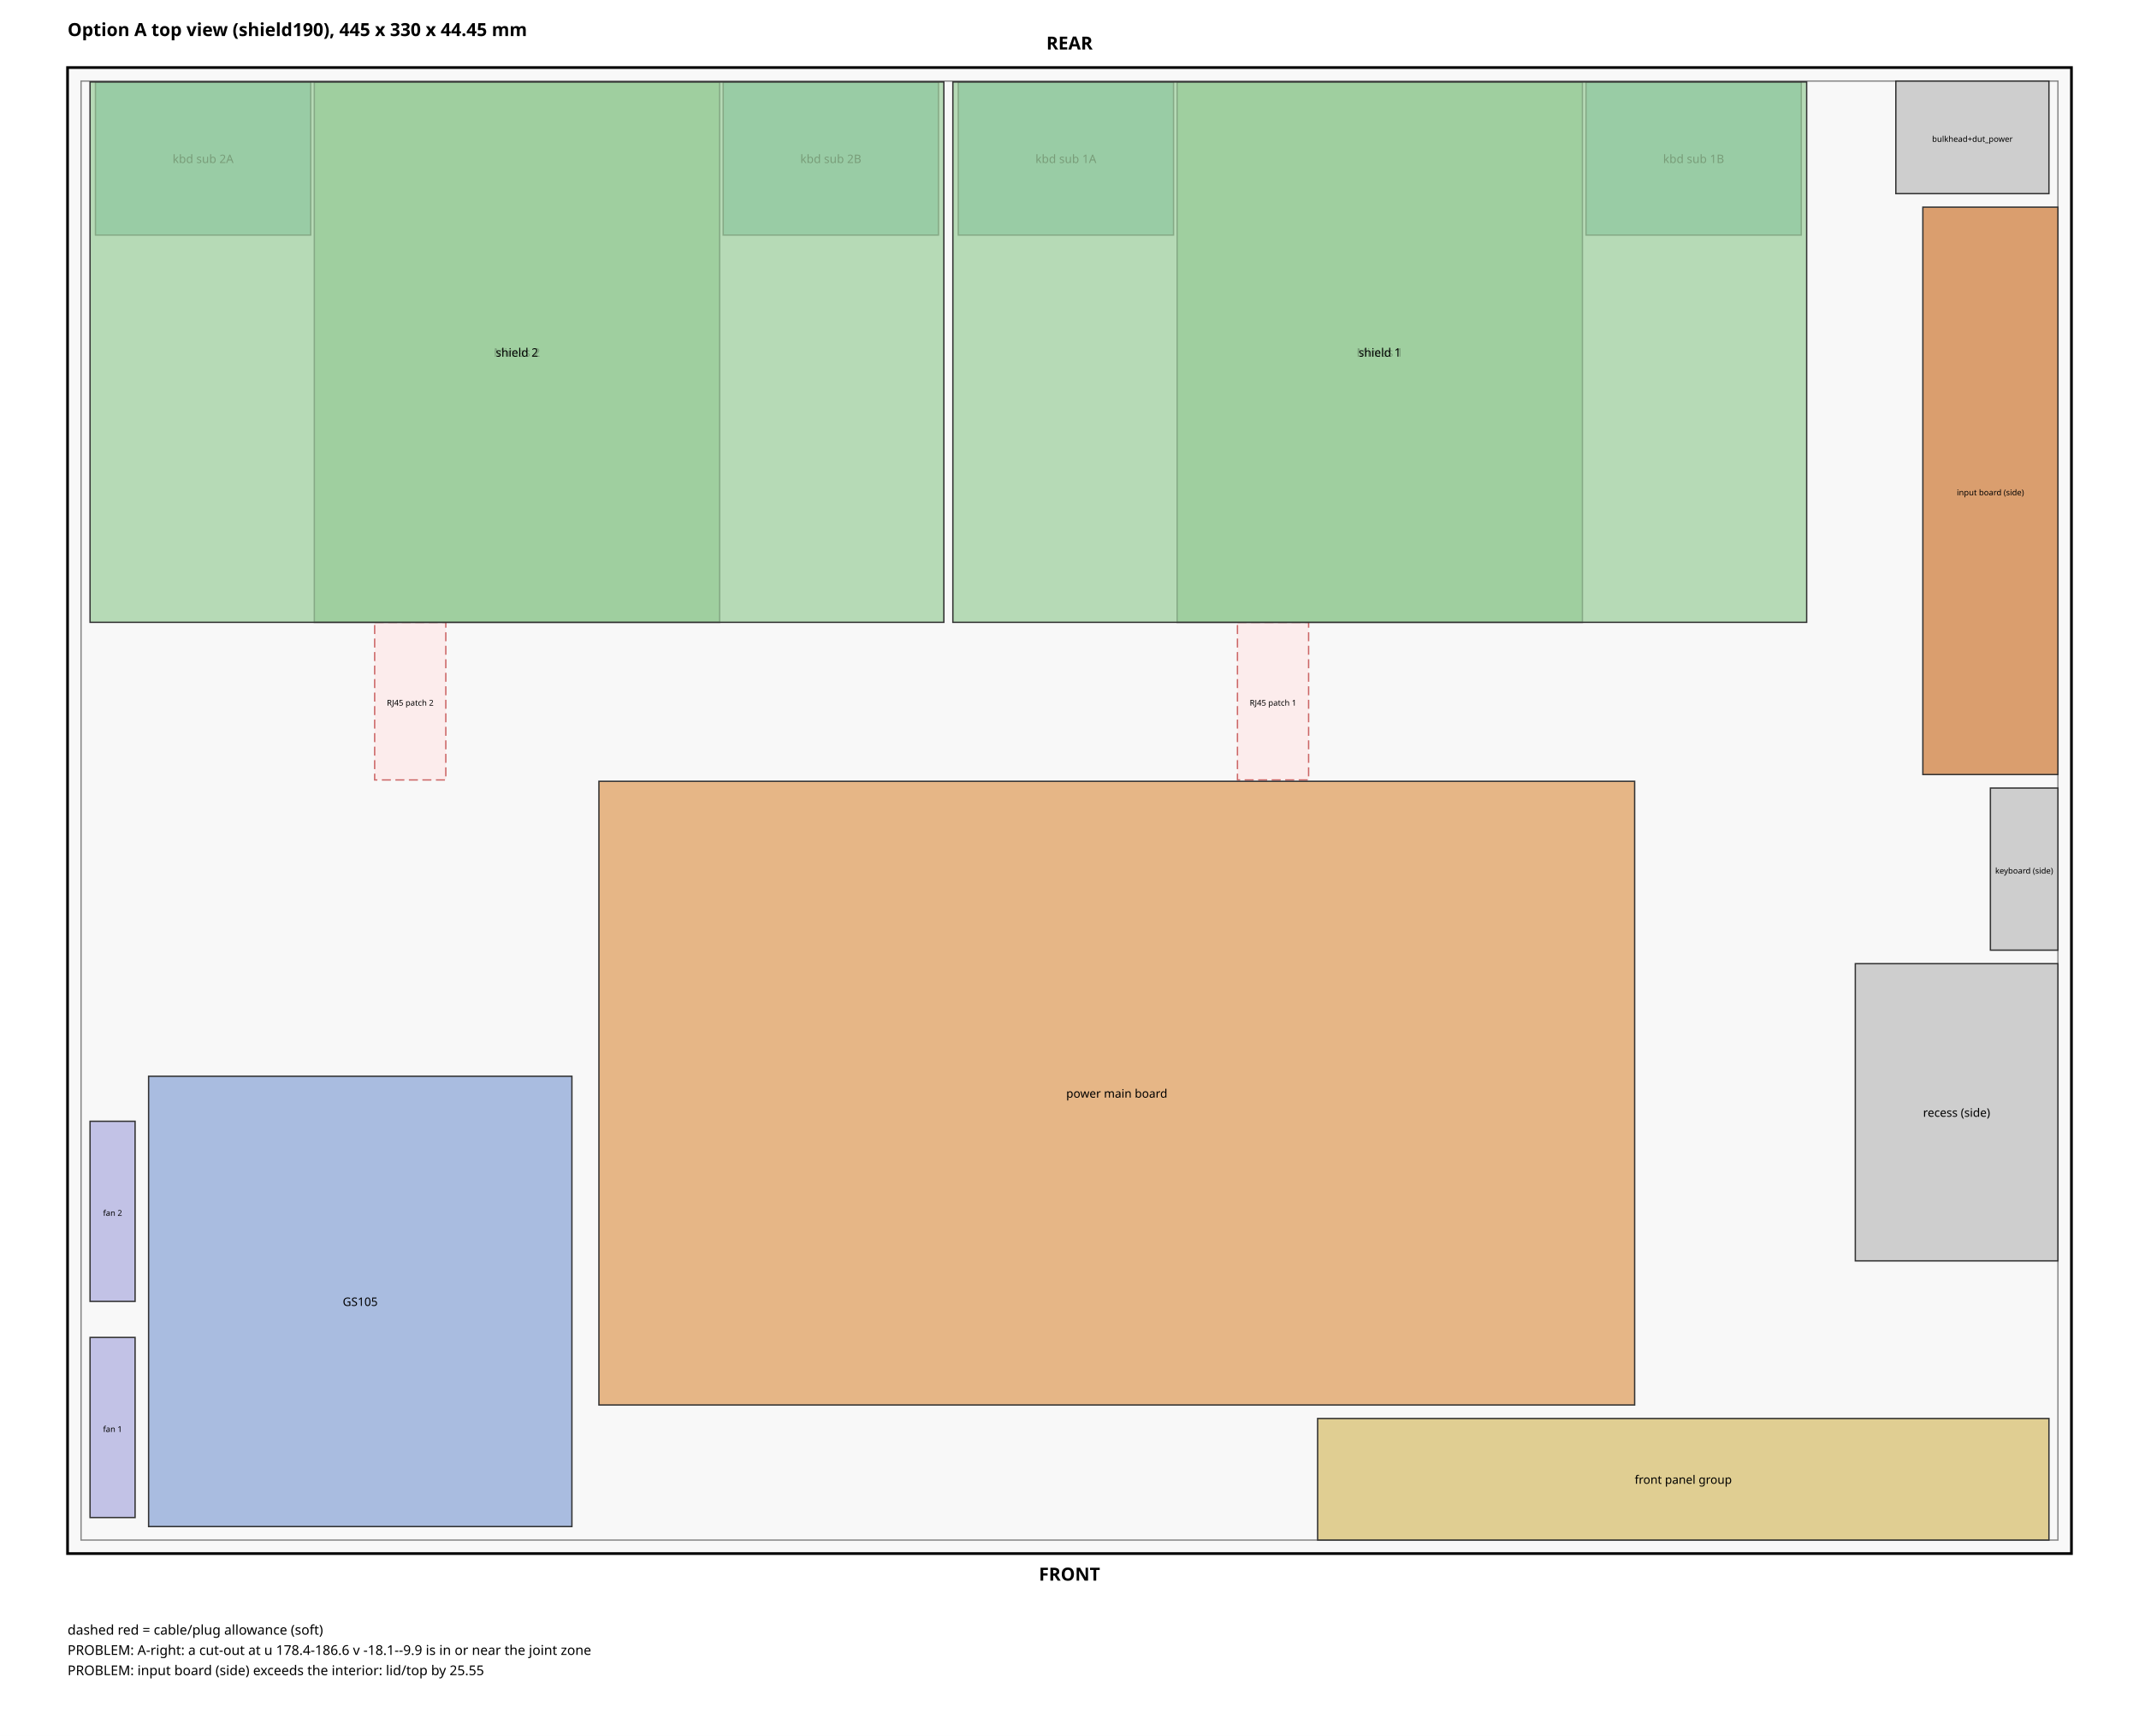
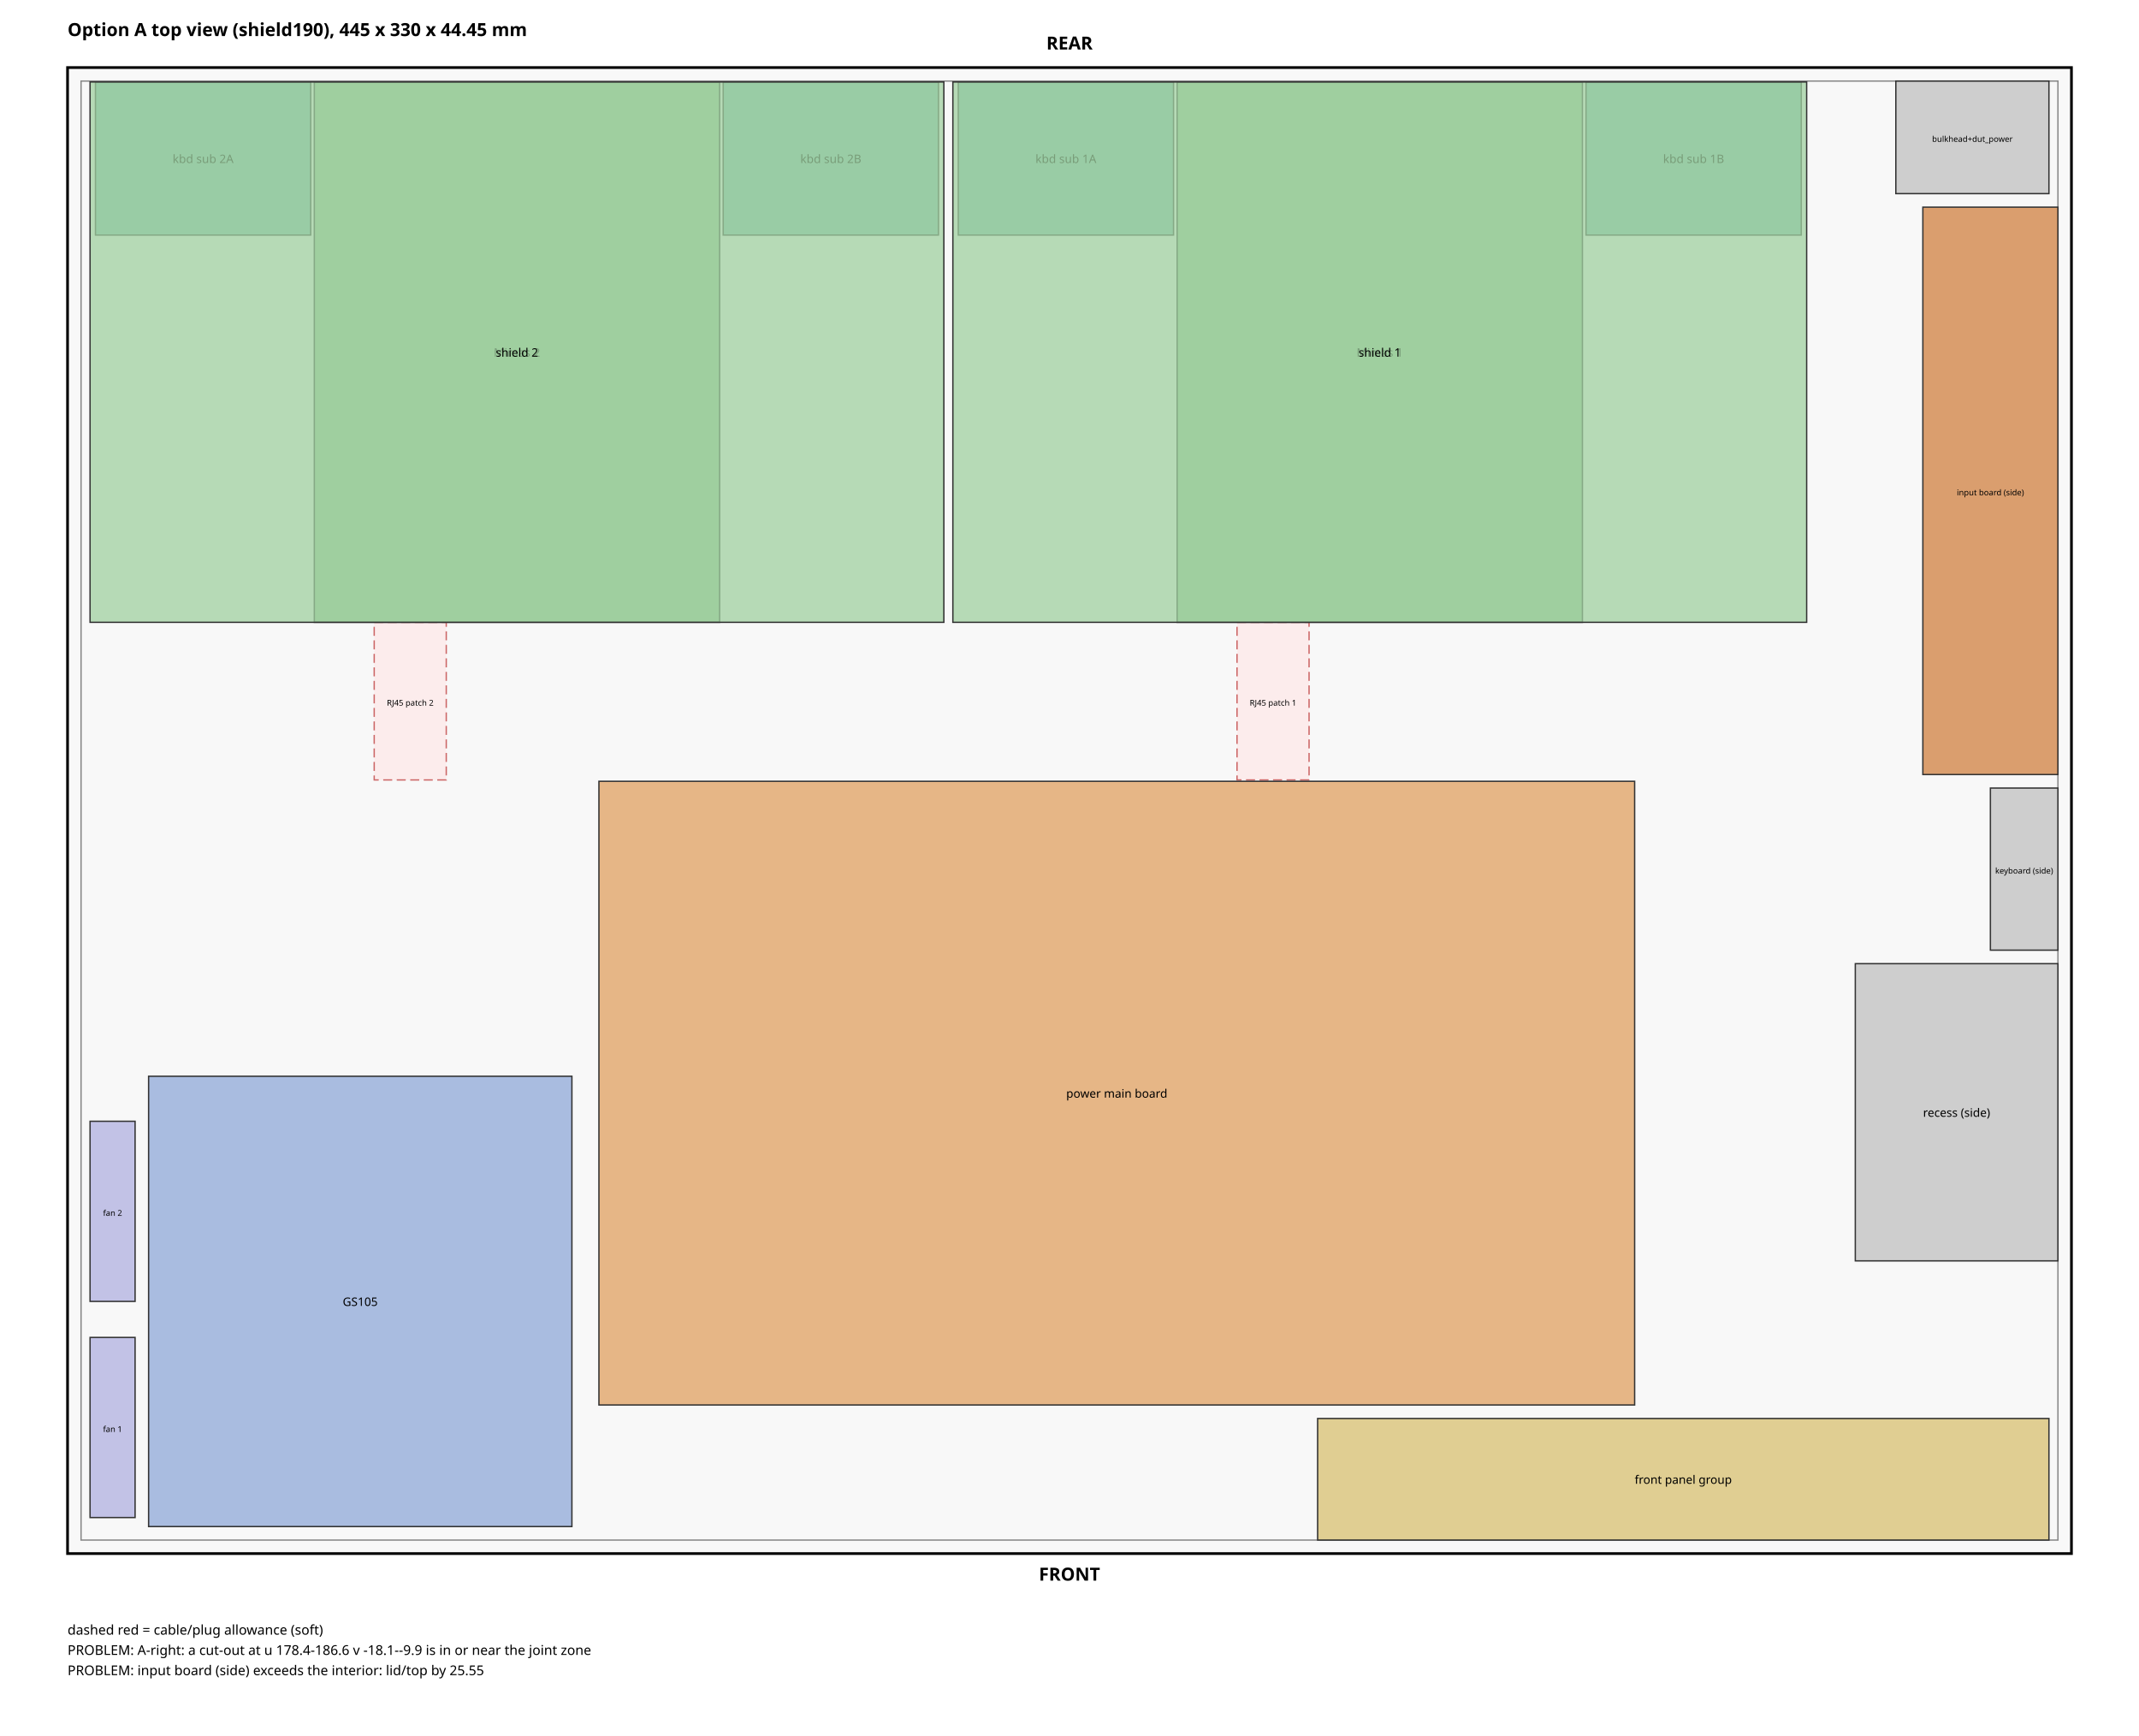
<svg xmlns="http://www.w3.org/2000/svg" width="475.000mm" height="385.500mm" viewBox="0 0 475.000 385.500" version="1.1">
  <rect x="0" y="0" width="475" height="385.5" style="fill:#ffffff" />
  <rect x="15" y="15" width="445" height="330" style="fill:#f8f8f8;fill-opacity:1.0;stroke:#000;stroke-width:0.6" />
  <rect x="18" y="18" width="439" height="324" style="fill:none;fill-opacity:1.0;stroke:#888;stroke-width:0.3" />
-   <rect x="274.8" y="138.2" width="15.8" height="35" style="fill:#ffe0e0;fill-opacity:0.5;stroke:#c66;stroke-width:0.3;stroke-dasharray:2,1" />
+   <rect x="274.7" y="138.2" width="16" height="35" style="fill:#ffe0e0;fill-opacity:0.5;stroke:#c66;stroke-width:0.3;stroke-dasharray:2,1" />
  <text x="282.7" y="156.7" style="font-family:sans-serif;font-size:1.8px;fill:#000;text-anchor:middle;font-weight:normal">RJ45 patch 1</text>
-   <rect x="83.2" y="138.2" width="15.8" height="35" style="fill:#ffe0e0;fill-opacity:0.5;stroke:#c66;stroke-width:0.3;stroke-dasharray:2,1" />
+   <rect x="83.1" y="138.2" width="16" height="35" style="fill:#ffe0e0;fill-opacity:0.5;stroke:#c66;stroke-width:0.3;stroke-dasharray:2,1" />
  <text x="91.1" y="156.7" style="font-family:sans-serif;font-size:1.8px;fill:#000;text-anchor:middle;font-weight:normal">RJ45 patch 2</text>
  <rect x="20" y="297" width="10" height="40" style="fill:#b0b0e0;fill-opacity:0.75;stroke:#333;stroke-width:0.3" />
  <text x="25" y="318" style="font-family:sans-serif;font-size:1.8px;fill:#000;text-anchor:middle;font-weight:normal">fan 1</text>
  <rect x="20" y="249" width="10" height="40" style="fill:#b0b0e0;fill-opacity:0.75;stroke:#333;stroke-width:0.3" />
  <text x="25" y="270" style="font-family:sans-serif;font-size:1.8px;fill:#000;text-anchor:middle;font-weight:normal">fan 2</text>
  <rect x="261.4" y="18.2" width="90" height="120" style="fill:#7fbf7f;fill-opacity:0.75;stroke:#333;stroke-width:0.3" />
  <text x="306.4" y="79.2" style="font-family:sans-serif;font-size:2.6px;fill:#000;text-anchor:middle;font-weight:normal">Mimas 1</text>
  <rect x="212.8" y="18.2" width="47.8" height="34" style="fill:#5faf9f;fill-opacity:0.75;stroke:#333;stroke-width:0.3" />
  <text x="236.7" y="36.2" style="font-family:sans-serif;font-size:2.6px;fill:#000;text-anchor:middle;font-weight:normal">kbd sub 1A</text>
  <rect x="352.2" y="18.2" width="47.8" height="34" style="fill:#5faf9f;fill-opacity:0.75;stroke:#333;stroke-width:0.3" />
  <text x="376.1" y="36.2" style="font-family:sans-serif;font-size:2.6px;fill:#000;text-anchor:middle;font-weight:normal">kbd sub 1B</text>
  <rect x="69.8" y="18.2" width="90" height="120" style="fill:#7fbf7f;fill-opacity:0.75;stroke:#333;stroke-width:0.3" />
  <text x="114.8" y="79.2" style="font-family:sans-serif;font-size:2.6px;fill:#000;text-anchor:middle;font-weight:normal">Mimas 2</text>
  <rect x="21.2" y="18.2" width="47.8" height="34" style="fill:#5faf9f;fill-opacity:0.75;stroke:#333;stroke-width:0.3" />
  <text x="45.1" y="36.2" style="font-family:sans-serif;font-size:2.6px;fill:#000;text-anchor:middle;font-weight:normal">kbd sub 2A</text>
  <rect x="160.6" y="18.2" width="47.8" height="34" style="fill:#5faf9f;fill-opacity:0.75;stroke:#333;stroke-width:0.3" />
  <text x="184.5" y="36.2" style="font-family:sans-serif;font-size:2.6px;fill:#000;text-anchor:middle;font-weight:normal">kbd sub 2B</text>
  <rect x="33" y="239" width="94" height="100" style="fill:#8fa8d8;fill-opacity:0.75;stroke:#333;stroke-width:0.3" />
  <text x="80" y="290" style="font-family:sans-serif;font-size:2.6px;fill:#000;text-anchor:middle;font-weight:normal">GS105</text>
  <rect x="427" y="46" width="30" height="126" style="fill:#d08040;fill-opacity:0.75;stroke:#333;stroke-width:0.3" />
  <text x="442" y="110" style="font-family:sans-serif;font-size:1.8px;fill:#000;text-anchor:middle;font-weight:normal">input board (side)</text>
  <rect x="412" y="214" width="45" height="66" style="fill:#c0c0c0;fill-opacity:0.75;stroke:#333;stroke-width:0.3" />
  <text x="434.5" y="248" style="font-family:sans-serif;font-size:2.6px;fill:#000;text-anchor:middle;font-weight:normal">recess (side)</text>
  <rect x="292.6" y="315" width="162.4" height="27" style="fill:#d8c070;fill-opacity:0.75;stroke:#333;stroke-width:0.3" />
  <text x="373.8" y="329.5" style="font-family:sans-serif;font-size:2.6px;fill:#000;text-anchor:middle;font-weight:normal">front panel group</text>
  <rect x="421" y="18" width="34" height="25" style="fill:#c0c0c0;fill-opacity:0.75;stroke:#333;stroke-width:0.3" />
  <text x="438" y="31.5" style="font-family:sans-serif;font-size:1.8px;fill:#000;text-anchor:middle;font-weight:normal">bulkhead+dut_power</text>
  <rect x="133" y="173.5" width="230" height="138.5" style="fill:#e0a060;fill-opacity:0.75;stroke:#333;stroke-width:0.3" />
  <text x="248" y="243.75" style="font-family:sans-serif;font-size:2.6px;fill:#000;text-anchor:middle;font-weight:normal">power main board</text>
  <rect x="442" y="175" width="15" height="36" style="fill:#c0c0c0;fill-opacity:0.75;stroke:#333;stroke-width:0.3" />
  <text x="449.5" y="194" style="font-family:sans-serif;font-size:1.8px;fill:#000;text-anchor:middle;font-weight:normal">keyboard (side)</text>
  <rect x="211.6" y="18.2" width="189.6" height="120" style="fill:#a0d0a0;fill-opacity:0.75;stroke:#333;stroke-width:0.3" />
  <text x="306.4" y="79.2" style="font-family:sans-serif;font-size:2.6px;fill:#000;text-anchor:middle;font-weight:normal">shield 1</text>
  <rect x="20" y="18.2" width="189.6" height="120" style="fill:#a0d0a0;fill-opacity:0.75;stroke:#333;stroke-width:0.3" />
  <text x="114.8" y="79.2" style="font-family:sans-serif;font-size:2.6px;fill:#000;text-anchor:middle;font-weight:normal">shield 2</text>
  <text x="237.5" y="351" style="font-family:sans-serif;font-size:4px;fill:#000;text-anchor:middle;font-weight:bold">FRONT</text>
  <text x="237.5" y="11" style="font-family:sans-serif;font-size:4px;fill:#000;text-anchor:middle;font-weight:bold">REAR</text>
  <text x="15" y="8" style="font-family:sans-serif;font-size:4px;fill:#000;text-anchor:start;font-weight:bold">Option A top view (shield190), 445 x 330 x 44.45 mm</text>
  <text x="15" y="363" style="font-family:sans-serif;font-size:3px;fill:#000;text-anchor:start;font-weight:normal">dashed red = cable/plug allowance (soft)</text>
  <text x="15" y="367.5" style="font-family:sans-serif;font-size:3px;fill:#000;text-anchor:start;font-weight:normal">PROBLEM: A-right: a cut-out at u 178.4-186.6 v -18.1--9.9 is in or near the joint zone</text>
  <text x="15" y="372" style="font-family:sans-serif;font-size:3px;fill:#000;text-anchor:start;font-weight:normal">PROBLEM: input board (side) exceeds the interior: lid/top by 25.55</text>
</svg>
